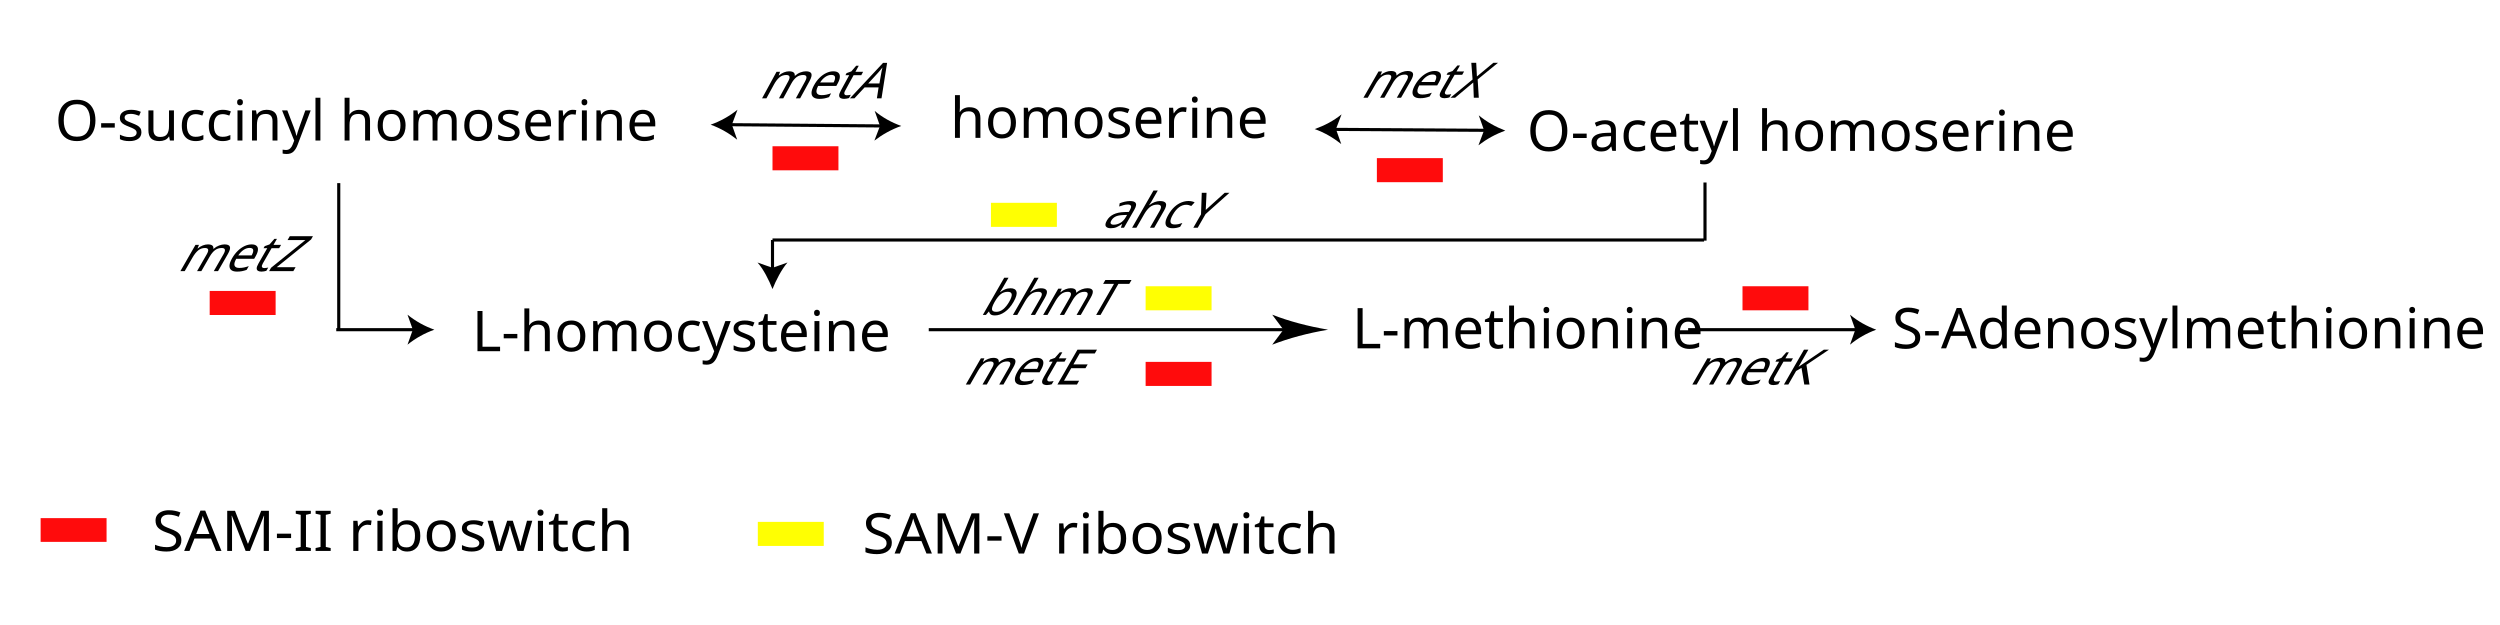
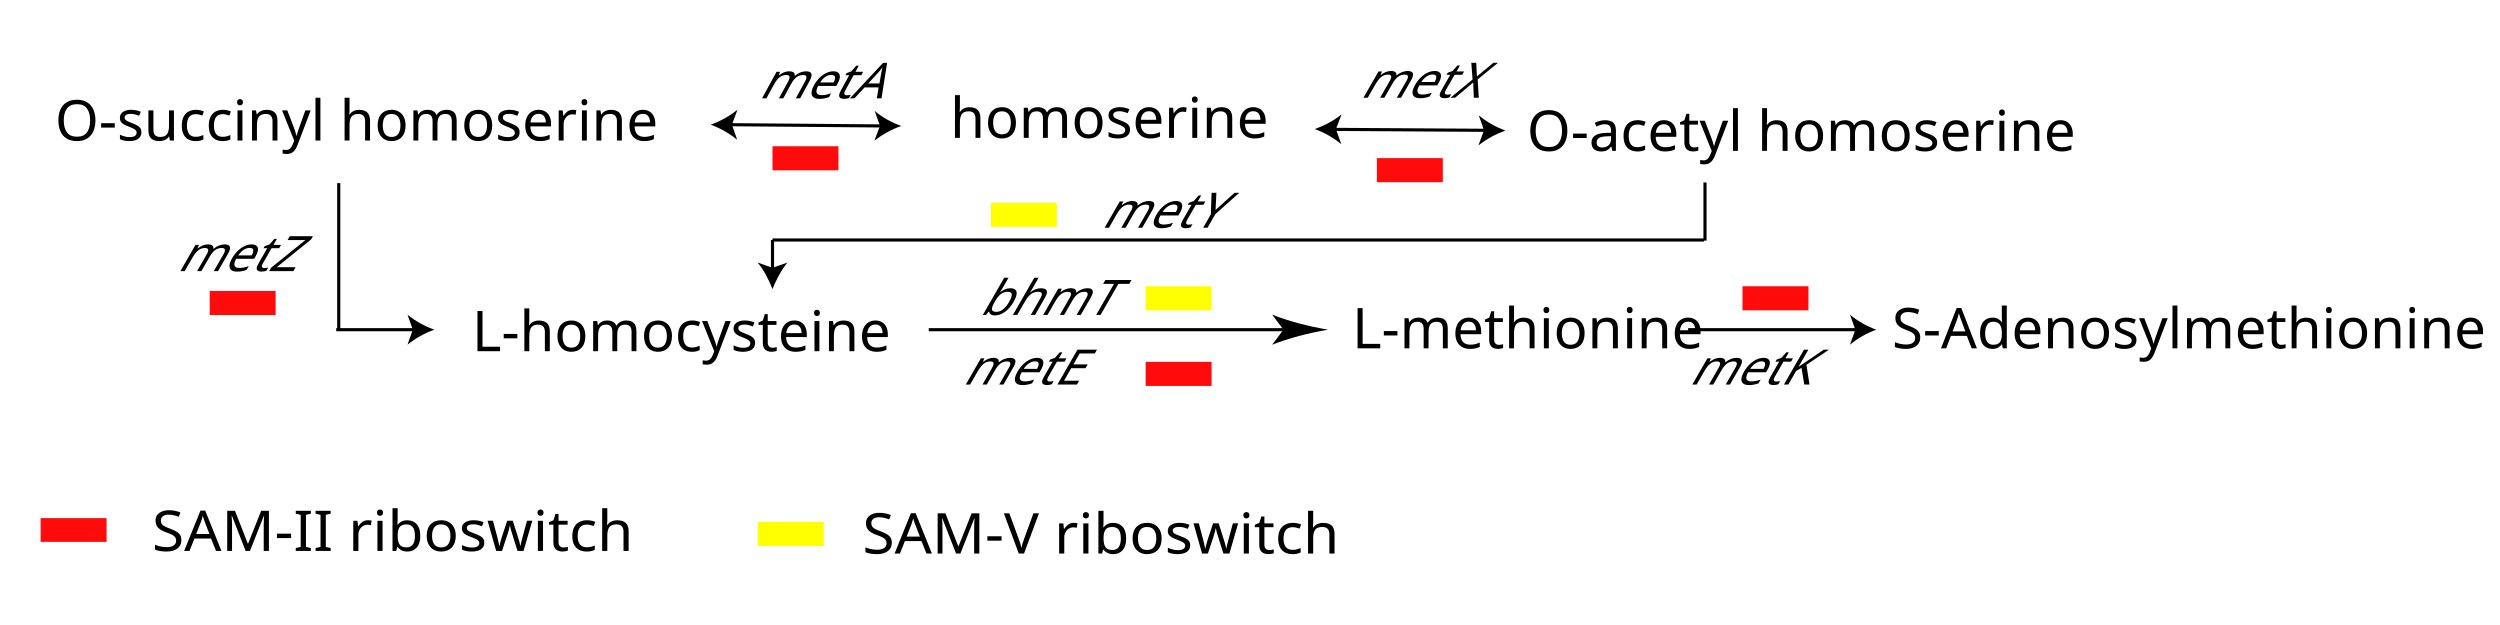
<svg xmlns="http://www.w3.org/2000/svg" version="1.1" id="图层_1" x="0px" y="0px" viewBox="0 0 800 200" style="enable-background:new 0 0 800 200;" xml:space="preserve">
  <style type="text/css">
	.st0{fill:none;}
	.st1{fill:none;stroke:#000000;stroke-miterlimit:10;}
	.st2{font-family:'ArialMT';}
	.st3{font-size:18px;}
	.st4{font-size:18.043px;}
	.st5{font-size:18.062px;}
	.st6{fill:#FF0B0C;}
	.st7{fill:#FFFF02;}
</style>
  <g>
    <line class="st0" x1="420.7" y1="41.3" x2="481.7" y2="41.8" />
    <g>
      <line class="st1" x1="426.7" y1="41.4" x2="475.6" y2="41.7" />
      <path d="M420.7,41.3c3.1,1.1,6,2.8,8.5,4.8l-1.7-4.8l1.8-4.7C426.7,38.7,423.8,40.2,420.7,41.3z" />
      <path d="M481.7,41.8c-3.1,1.1-6,2.7-8.6,4.7l1.8-4.8l-1.7-4.8C475.7,39,478.6,40.6,481.7,41.8z" />
    </g>
  </g>
  <text transform="matrix(1 0 0 1 304.06 44.125)" class="st2 st3">homoserine</text>
  <line class="st1" x1="108.4" y1="58.6" x2="108.4" y2="105.5" />
  <text transform="matrix(1 0 0 1 605.4443 111.4649)" class="st2 st3">S-Adenosylmethionine</text>
-   <text transform="matrix(0.8779 0 -0.4789 0.8779 242.5093 31.4745)" class="st2 st4">metA</text>
+   <text transform="matrix(0.8779 0 -0.4789 0.8779 242.5089 31.4743)" class="st2 st4">metA</text>
  <text transform="matrix(1 0 0 1 488.6 48.285)" class="st2 st3">O-acetyl homoserine</text>
-   <text transform="matrix(0.867 0 -0.4983 0.867 56.4004 86.755)" class="st2 st5">metZ</text>
+   <text transform="matrix(0.867 0 -0.4983 0.867 56.4002 86.7546)" class="st2 st5">metZ</text>
  <text transform="matrix(1 0 0 1 151.04 112.385)" class="st2 st3">L-homocysteine</text>
  <g>
    <line class="st1" x1="132.9" y1="105.5" x2="107.6" y2="105.5" />
    <path d="M139,105.5c-3.1-1.1-6-2.7-8.6-4.8l1.7,4.8l-1.7,4.8C133,108.2,135.9,106.6,139,105.5z" />
  </g>
-   <text transform="matrix(0.867 0 -0.4983 0.867 434.9703 31.2653)" class="st2 st5">metX</text>
+   <text transform="matrix(0.867 0 -0.4983 0.867 434.9701 31.265)" class="st2 st5">metX</text>
  <text transform="matrix(1 0 0 1 432.677 111.4646)" class="st2 st3">L-methionine</text>
  <g>
    <line class="st0" x1="297.2" y1="105.5" x2="425" y2="105.5" />
    <g>
      <line class="st1" x1="297.2" y1="105.5" x2="412.3" y2="105.5" />
      <path d="M425,105.5c-6.5,1.1-12.5,2.7-17.9,4.8l3.6-4.8l-3.6-4.8C412.5,102.8,418.5,104.4,425,105.5z" />
    </g>
  </g>
-   <text transform="matrix(0.867 0 -0.4983 0.867 307.7279 123.0597)" class="st2 st5">metE</text>
-   <text transform="matrix(0.867 0 -0.4983 0.867 540.2098 123.0606)" class="st2 st5">metK</text>
+   <text transform="matrix(0.867 0 -0.4983 0.867 307.7278 123.0594)" class="st2 st5">metE</text>
+   <text transform="matrix(0.867 0 -0.4983 0.867 540.2097 123.0603)" class="st2 st5">metK</text>
  <g>
    <line class="st0" x1="540.2" y1="105.5" x2="600.4" y2="105.5" />
    <g>
      <line class="st1" x1="540.2" y1="105.5" x2="594.4" y2="105.5" />
      <path d="M600.4,105.5c-3,1.1-5.9,2.7-8.4,4.8l1.7-4.8l-1.7-4.8C594.5,102.8,597.4,104.4,600.4,105.5z" />
    </g>
  </g>
  <rect x="247.2" y="46.8" class="st6" width="21.1" height="7.7" />
  <rect x="13" y="165.8" class="st6" width="21.1" height="7.6" />
  <text transform="matrix(1.04 0 0 1 48.6499 176.3052)" class="st2 st3">SAM-II riboswitch</text>
  <rect x="440.6" y="50.6" class="st6" width="21.1" height="7.7" />
  <rect x="366.6" y="115.8" class="st6" width="21.1" height="7.7" />
  <rect x="557.6" y="91.6" class="st6" width="21.1" height="7.7" />
  <text transform="matrix(1 0 0 1 17.59 44.965)" class="st2 st3">O-succinyl homoserine</text>
  <g>
    <line class="st0" x1="227.4" y1="39.9" x2="288.4" y2="40.3" />
    <g>
      <line class="st1" x1="233.4" y1="39.9" x2="282.3" y2="40.3" />
      <path d="M227.4,39.9c3.1,1.1,6,2.8,8.5,4.8l-1.7-4.8l1.8-4.8C233.4,37.2,230.5,38.8,227.4,39.9z" />
      <path d="M288.4,40.3c-3.1,1.1-6,2.7-8.6,4.7l1.8-4.7l-1.7-4.8C282.4,37.6,285.3,39.2,288.4,40.3z" />
    </g>
  </g>
  <rect x="67.1" y="93.1" class="st6" width="21.1" height="7.7" />
  <line class="st0" x1="570.1" y1="56.3" x2="640.8" y2="-14.4" />
  <line class="st0" x1="565" y1="70.1" x2="635.8" y2="-0.6" />
  <line class="st1" x1="545.3" y1="76.8" x2="247.2" y2="76.8" />
  <line class="st1" x1="545.6" y1="58.4" x2="545.6" y2="77" />
  <g>
    <g>
      <line class="st1" x1="247.2" y1="76.8" x2="247.2" y2="86.5" />
      <g>
        <path d="M247.2,92.5c-1.1-2.8-2.9-6.4-4.8-8.5l4.8,1.7L252,84C250.1,86.2,248.3,89.7,247.2,92.5z" />
      </g>
    </g>
  </g>
  <rect x="317.1" y="64.9" class="st7" width="21.1" height="7.7" />
-   <text transform="matrix(0.867 0 -0.4983 0.867 352.1593 72.8694)" class="st2 st5">ahcY</text>
+   <text transform="matrix(0.867 0 -0.4983 0.867 352.1601 72.8691)" class="st2 st5">metY</text>
  <rect x="366.6" y="91.6" class="st7" width="21.1" height="7.7" />
-   <text transform="matrix(0.867 0 -0.4983 0.867 313.1784 100.7751)" class="st2 st5">bhmT</text>
+   <text transform="matrix(0.867 0 -0.4983 0.867 313.1782 100.7748)" class="st2 st5">bhmT</text>
  <rect x="242.5" y="167" class="st7" width="21.1" height="7.7" />
  <text transform="matrix(1.04 0 0 1 275.9893 177.1362)" class="st2 st3">SAM-V riboswitch</text>
</svg>
